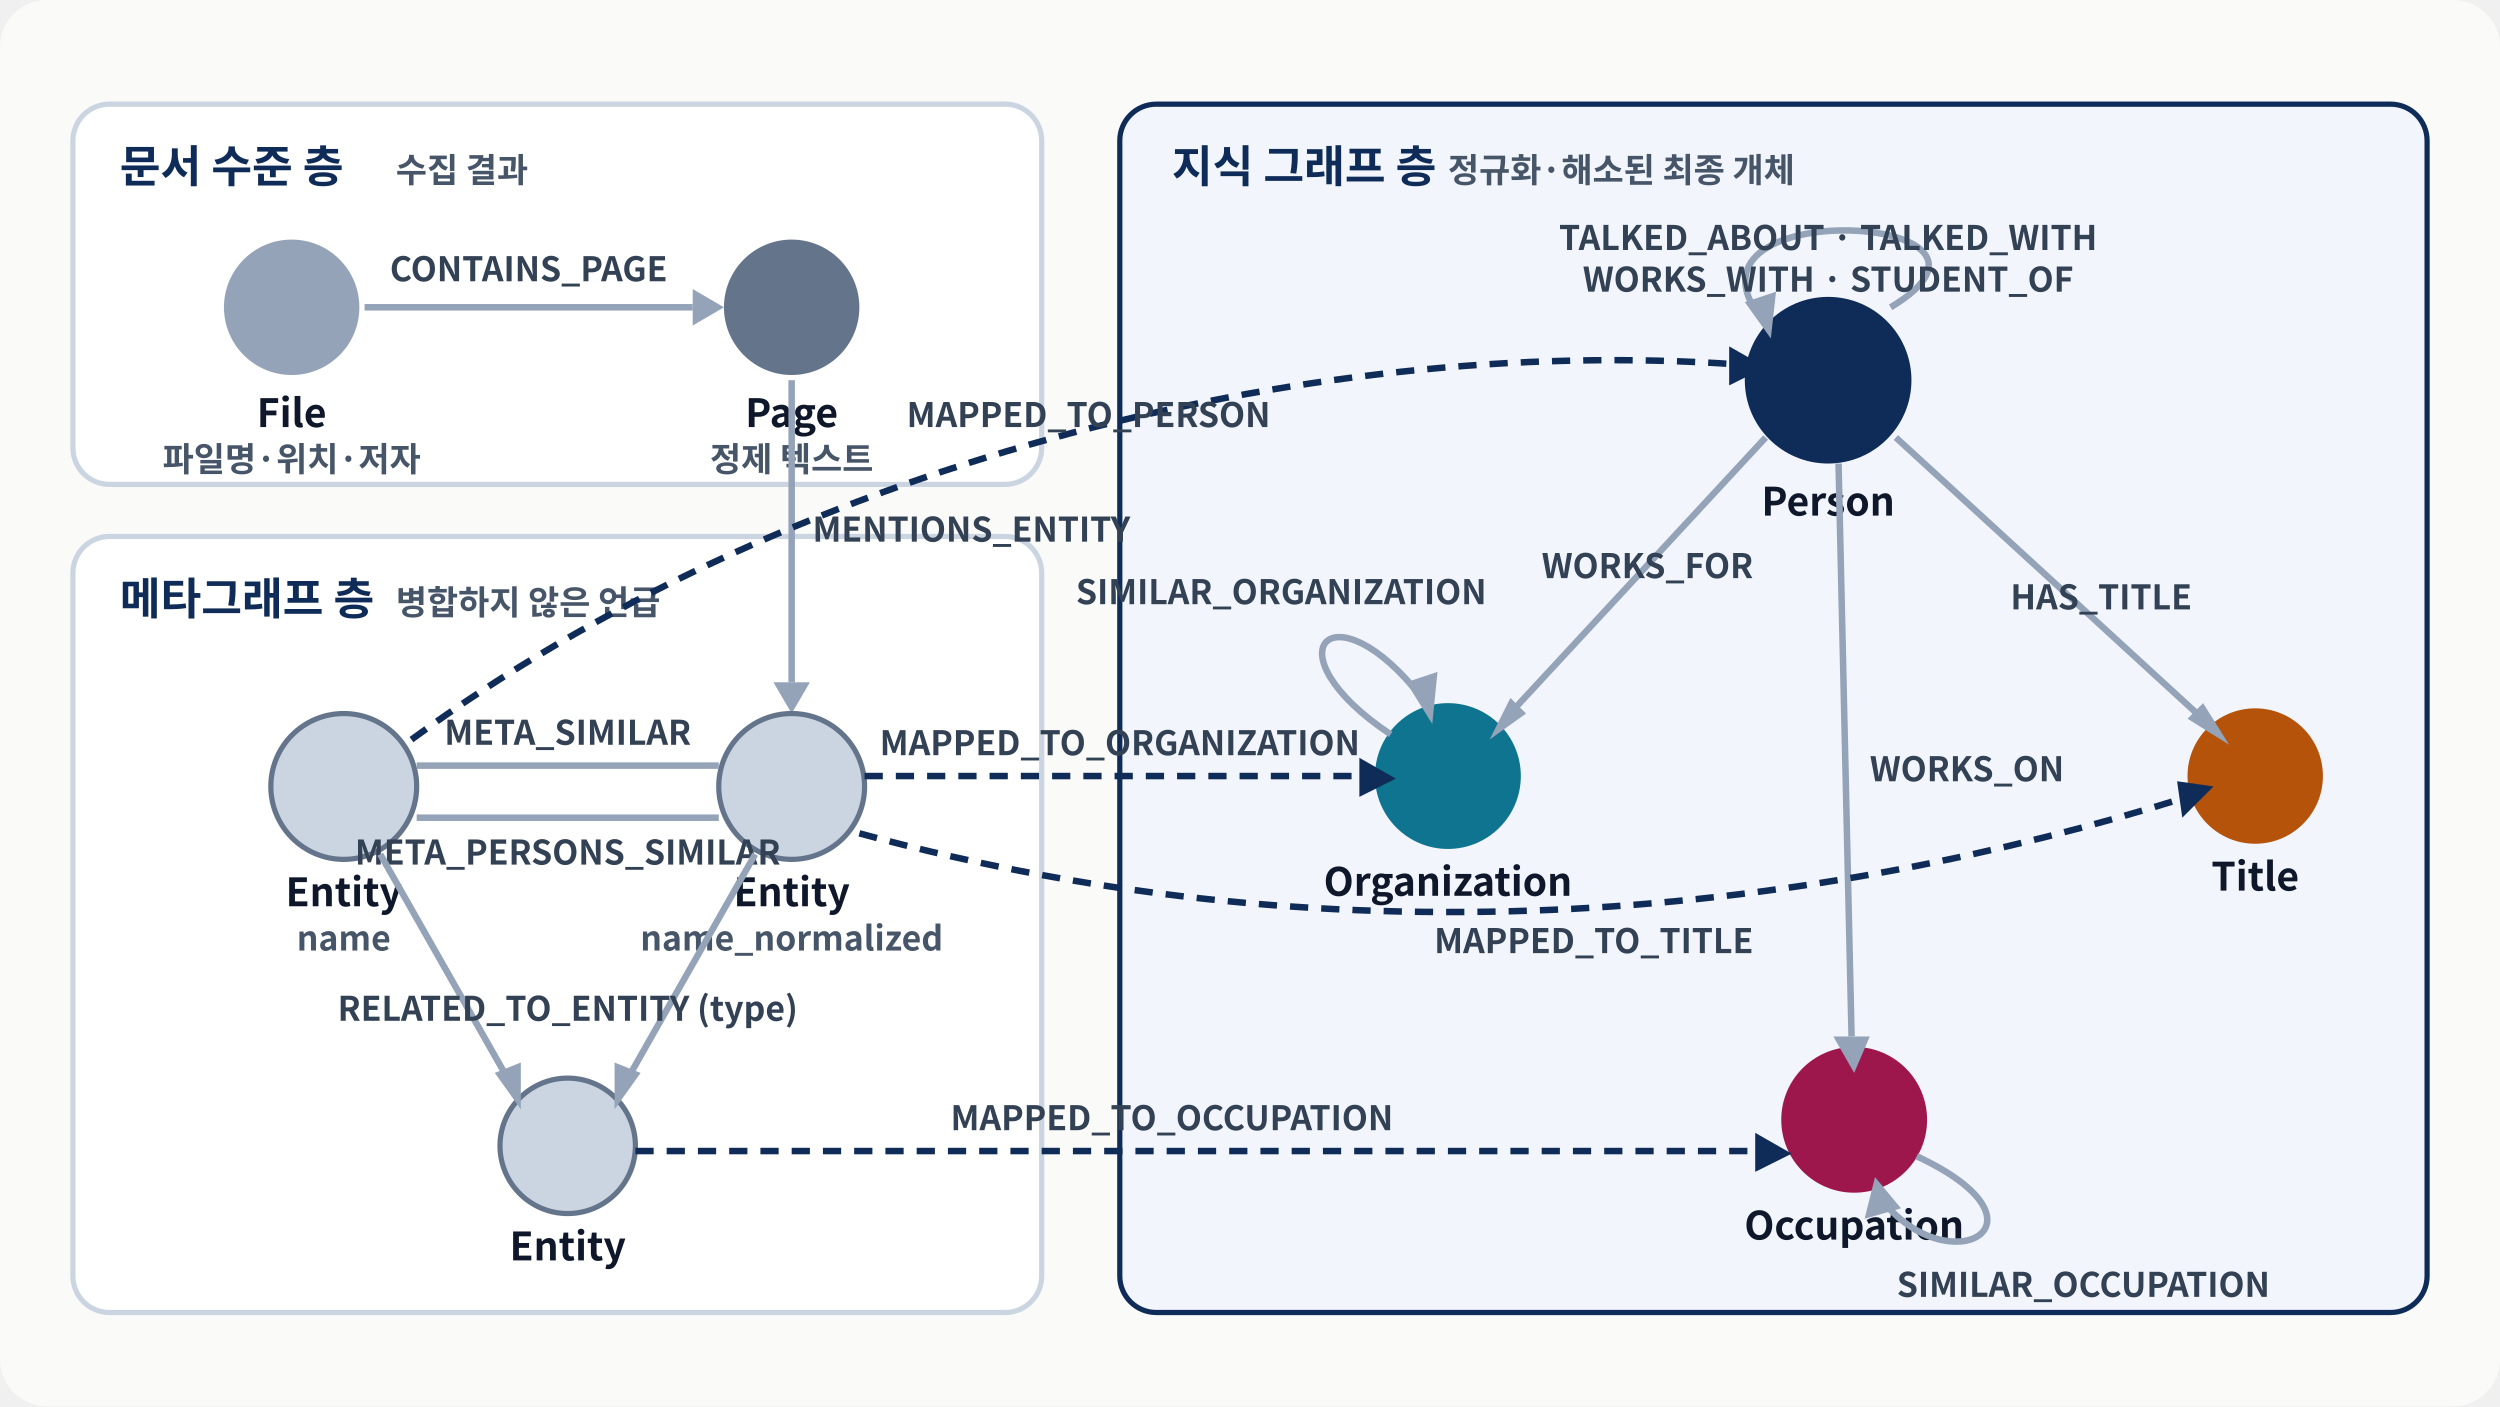
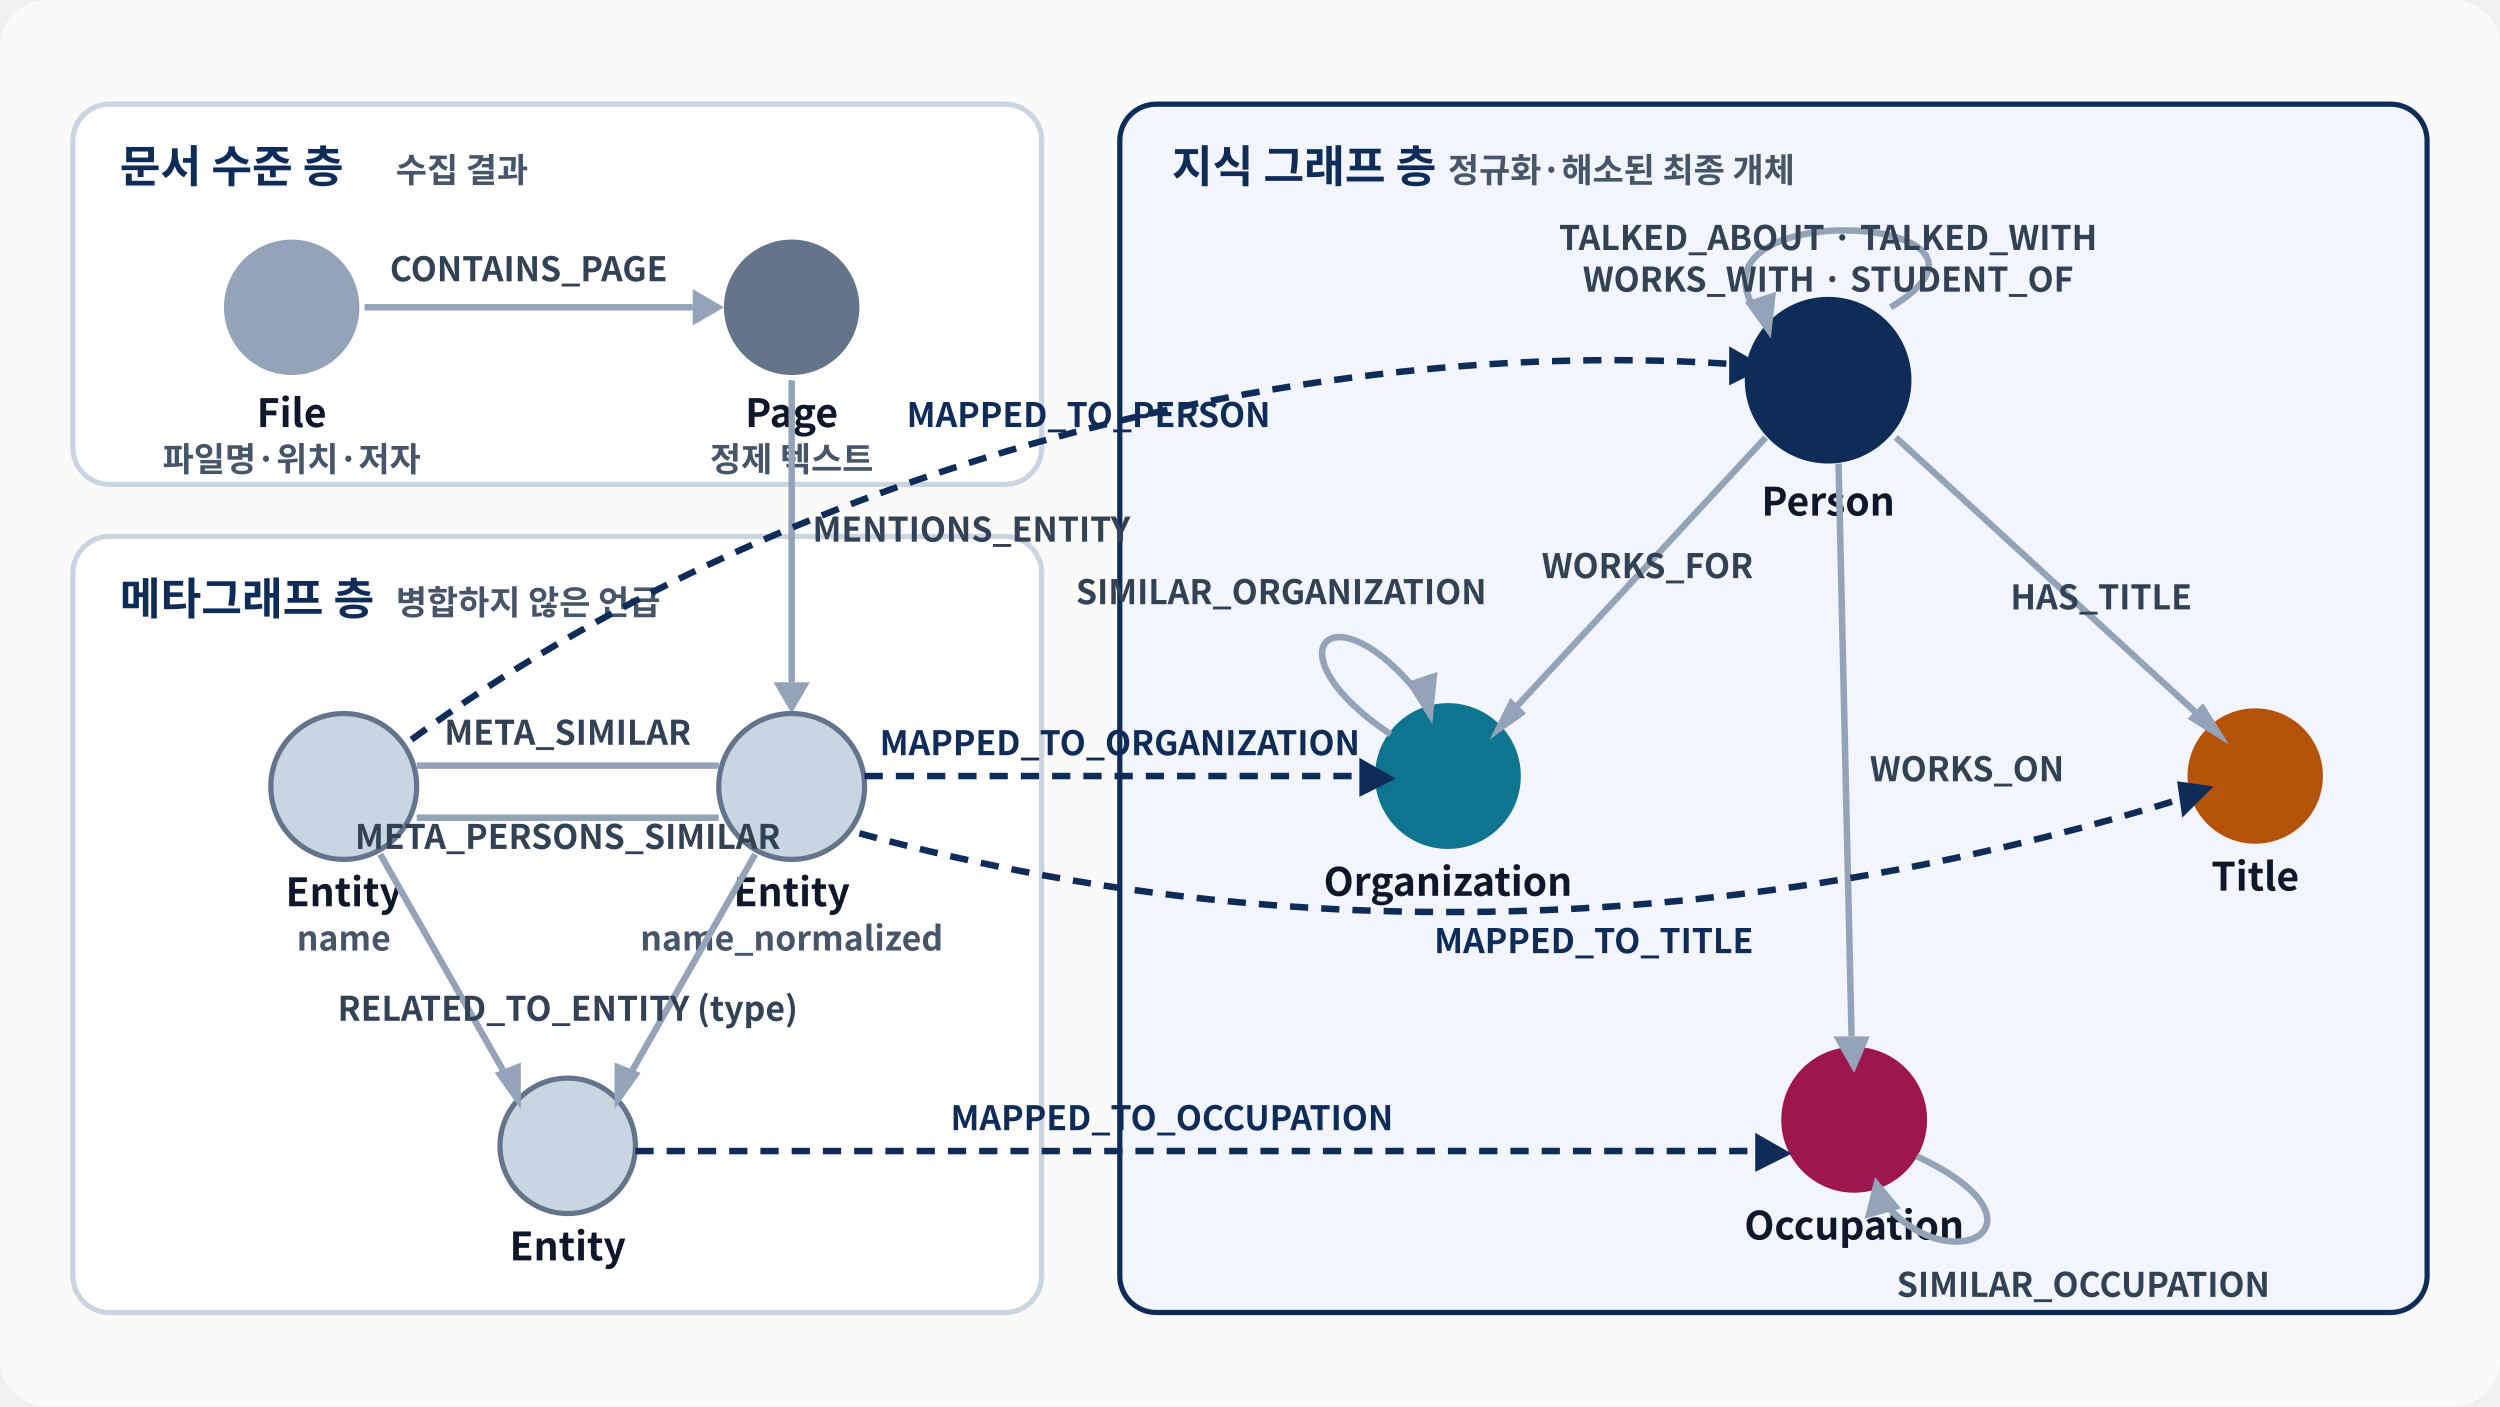
<svg xmlns="http://www.w3.org/2000/svg" viewBox="0 0 960 540" role="img" aria-labelledby="f62title f62desc">
  <style>
    .t{font-family:'Noto Sans CJK KR', 'Apple SD Gothic Neo', 'Malgun Gothic', 'Noto Sans KR', NanumGothic, Inter, system-ui, sans-serif;fill:#0f172a}
    .band{font-size:17px;font-weight:900;fill:#0f2c59}
    .bandsub{font-size:13px;font-weight:700;fill:#475569}
    .node{font-size:15px;font-weight:900}
    .prop{font-size:13px;font-weight:700;fill:#475569}
    .rel{font-size:13px;font-weight:800;fill:#334155}
    .zone{fill:#ffffff;stroke:#cbd5e1;stroke-width:2}
    .zoneKg{fill:#f2f6fc;stroke:#0f2c59;stroke-width:2}
    .line{stroke:#94a3b8;stroke-width:2.5;fill:none}
    .lineMap{stroke:#0f2c59;stroke-width:2.5;fill:none;stroke-dasharray:7 5}
  </style>
  <rect width="960" height="540" rx="18" fill="#fafaf9" />
  <rect class="zone" x="28" y="40" width="372" height="146" rx="14" />
  <text class="t band" x="46" y="70">문서 수준 층</text>
  <text class="t bandsub" x="152" y="70">수집 결과</text>
  <rect class="zone" x="28" y="206" width="372" height="298" rx="14" />
  <text class="t band" x="46" y="236">메타그래프 층</text>
  <text class="t bandsub" x="152" y="236">병합하지 않은 언급</text>
  <rect class="zoneKg" x="430" y="40" width="502" height="464" rx="14" />
  <text class="t band" x="450" y="70">지식 그래프 층</text>
  <text class="t bandsub" x="556" y="70">정규화·해소된 최종 개체</text>
  <circle cx="112" cy="118" r="26" fill="#94a3b8" />
  <text class="t node" x="112" y="164" text-anchor="middle">File</text>
  <text class="t prop" x="112" y="181" text-anchor="middle">파일명·위치·저자</text>
  <circle cx="304" cy="118" r="26" fill="#64748b" />
  <text class="t node" x="304" y="164" text-anchor="middle">Page</text>
  <text class="t prop" x="304" y="181" text-anchor="middle">정제 텍스트</text>
  <path class="line" d="M140 118 H 266" />
  <polygon points="266,111 278,118 266,125" fill="#94a3b8" />
  <text class="t rel" x="203" y="108" text-anchor="middle">CONTAINS_PAGE</text>
  <path class="line" d="M304 146 V 262" />
  <polygon points="297,262 304,274 311,262" fill="#94a3b8" />
  <text class="t rel" x="312" y="208">MENTIONS_ENTITY</text>
  <circle cx="132" cy="302" r="28" fill="#cbd5e1" stroke="#64748b" stroke-width="2" />
  <text class="t node" x="132" y="348" text-anchor="middle">Entity</text>
  <text class="t prop" x="132" y="365" text-anchor="middle">name</text>
  <circle cx="304" cy="302" r="28" fill="#cbd5e1" stroke="#64748b" stroke-width="2" />
  <text class="t node" x="304" y="348" text-anchor="middle">Entity</text>
  <text class="t prop" x="304" y="365" text-anchor="middle">name_normalized</text>
  <path class="line" d="M160 294 H 276" />
  <text class="t rel" x="218" y="286" text-anchor="middle">META_SIMILAR</text>
  <path class="line" d="M160 314 H 276" />
-   <text class="t rel" x="218" y="332" text-anchor="middle">META_PERSONS_SIMILAR</text>
+   <text class="t rel" x="218" y="326" text-anchor="middle">META_PERSONS_SIMILAR</text>
  <circle cx="218" cy="440" r="26" fill="#cbd5e1" stroke="#64748b" stroke-width="2" />
  <text class="t node" x="218" y="484" text-anchor="middle">Entity</text>
  <path class="line" d="M146 328 L 196 416" />
  <polygon points="190,412 200,426 200,408" fill="#94a3b8" />
  <path class="line" d="M290 328 L 240 416" />
  <polygon points="246,412 236,426 236,408" fill="#94a3b8" />
  <text class="t rel" x="218" y="392" text-anchor="middle">RELATED_TO_ENTITY (type)</text>
  <circle cx="702" cy="146" r="32" fill="#0f2c59" />
  <text class="t node" x="702" y="198" text-anchor="middle">Person</text>
  <circle cx="556" cy="298" r="28" fill="#0e7490" />
  <text class="t node" x="556" y="344" text-anchor="middle">Organization</text>
  <circle cx="866" cy="298" r="26" fill="#b45309" />
  <text class="t node" x="866" y="342" text-anchor="middle">Title</text>
  <circle cx="712" cy="430" r="28" fill="#9d174d" />
  <text class="t node" x="712" y="476" text-anchor="middle">Occupation</text>
  <path class="line" d="M678 168 L 578 276" />
  <polygon points="586,274 572,284 580,268" fill="#94a3b8" />
  <text class="t rel" x="592" y="222">WORKS_FOR</text>
  <path class="line" d="M728 168 L 848 278" />
  <polygon points="840,276 856,286 846,270" fill="#94a3b8" />
  <text class="t rel" x="772" y="234">HAS_TITLE</text>
  <path class="line" d="M706 178 L 711 398" />
  <polygon points="704,398 712,412 718,398" fill="#94a3b8" />
  <text class="t rel" x="718" y="300">WORKS_ON</text>
  <path class="line" d="M726 118 C 786 82, 640 74, 676 122" />
  <polygon points="670,116 680,130 682,112" fill="#94a3b8" />
  <text class="t rel" x="702" y="96" text-anchor="middle">TALKED_ABOUT · TALKED_WITH</text>
  <text class="t rel" x="702" y="112" text-anchor="middle">WORKS_WITH · STUDENT_OF</text>
  <path class="line" d="M534 282 C 486 250, 512 224, 546 268" />
  <polygon points="540,262 550,278 552,258" fill="#94a3b8" />
  <text class="t rel" x="492" y="232" text-anchor="middle">SIMILAR_ORGANIZATION</text>
  <path class="line" d="M736 444 C 792 470, 748 494, 722 460" />
  <polygon points="716,468 720,452 730,464" fill="#94a3b8" />
  <text class="t rel" x="800" y="498" text-anchor="middle">SIMILAR_OCCUPATION</text>
  <path class="lineMap" d="M158 284 C 300 180, 500 128, 668 140" />
  <polygon points="664,133 678,141 664,148" fill="#0f2c59" />
-   <text class="t rel" x="418" y="164" text-anchor="middle" fill="#0f2c59">MAPPED_TO_PERSON</text>
+   <text class="t rel" x="418" y="164" text-anchor="middle" style="fill:#0f2c59">MAPPED_TO_PERSON</text>
  <path class="lineMap" d="M332 298 H 526" />
  <polygon points="522,291 536,299 522,306" fill="#0f2c59" />
-   <text class="t rel" x="430" y="290" text-anchor="middle" fill="#0f2c59">MAPPED_TO_ORGANIZATION</text>
+   <text class="t rel" x="430" y="290" text-anchor="middle" style="fill:#0f2c59">MAPPED_TO_ORGANIZATION</text>
  <path class="lineMap" d="M330 320 C 520 372, 700 350, 840 306" />
  <polygon points="836,300 850,302 838,314" fill="#0f2c59" />
-   <text class="t rel" x="612" y="366" text-anchor="middle" fill="#0f2c59">MAPPED_TO_TITLE</text>
+   <text class="t rel" x="612" y="366" text-anchor="middle" style="fill:#0f2c59">MAPPED_TO_TITLE</text>
  <path class="lineMap" d="M244 442 H 678" />
  <polygon points="674,435 688,443 674,450" fill="#0f2c59" />
-   <text class="t rel" x="450" y="434" text-anchor="middle" fill="#0f2c59">MAPPED_TO_OCCUPATION</text>
+   <text class="t rel" x="450" y="434" text-anchor="middle" style="fill:#0f2c59">MAPPED_TO_OCCUPATION</text>
</svg>
